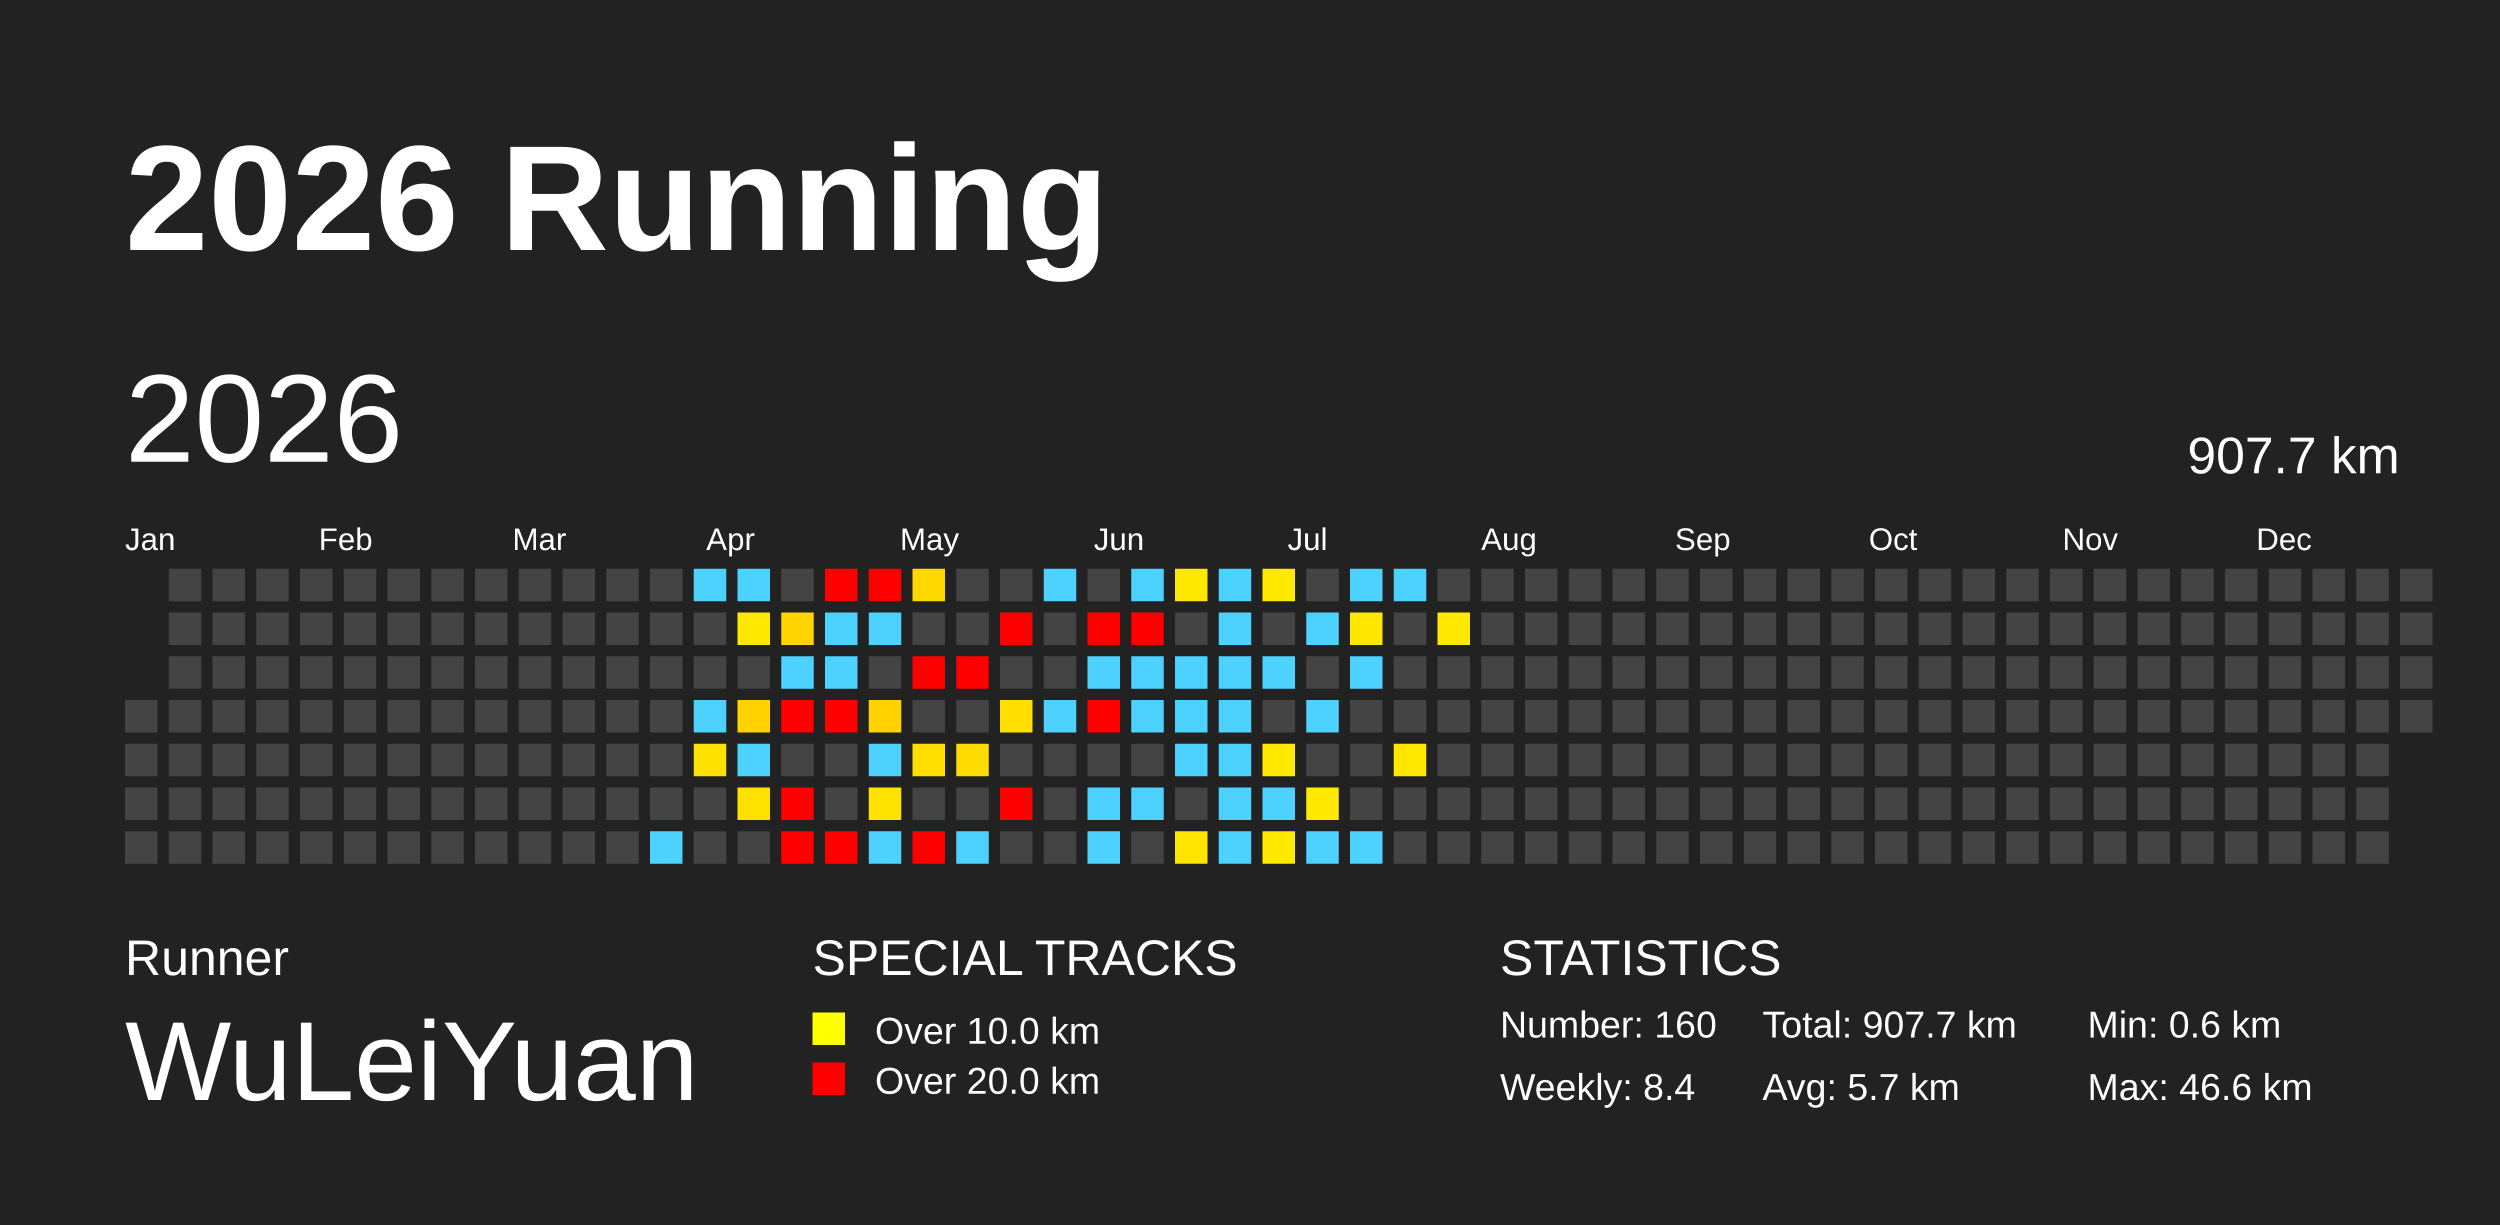
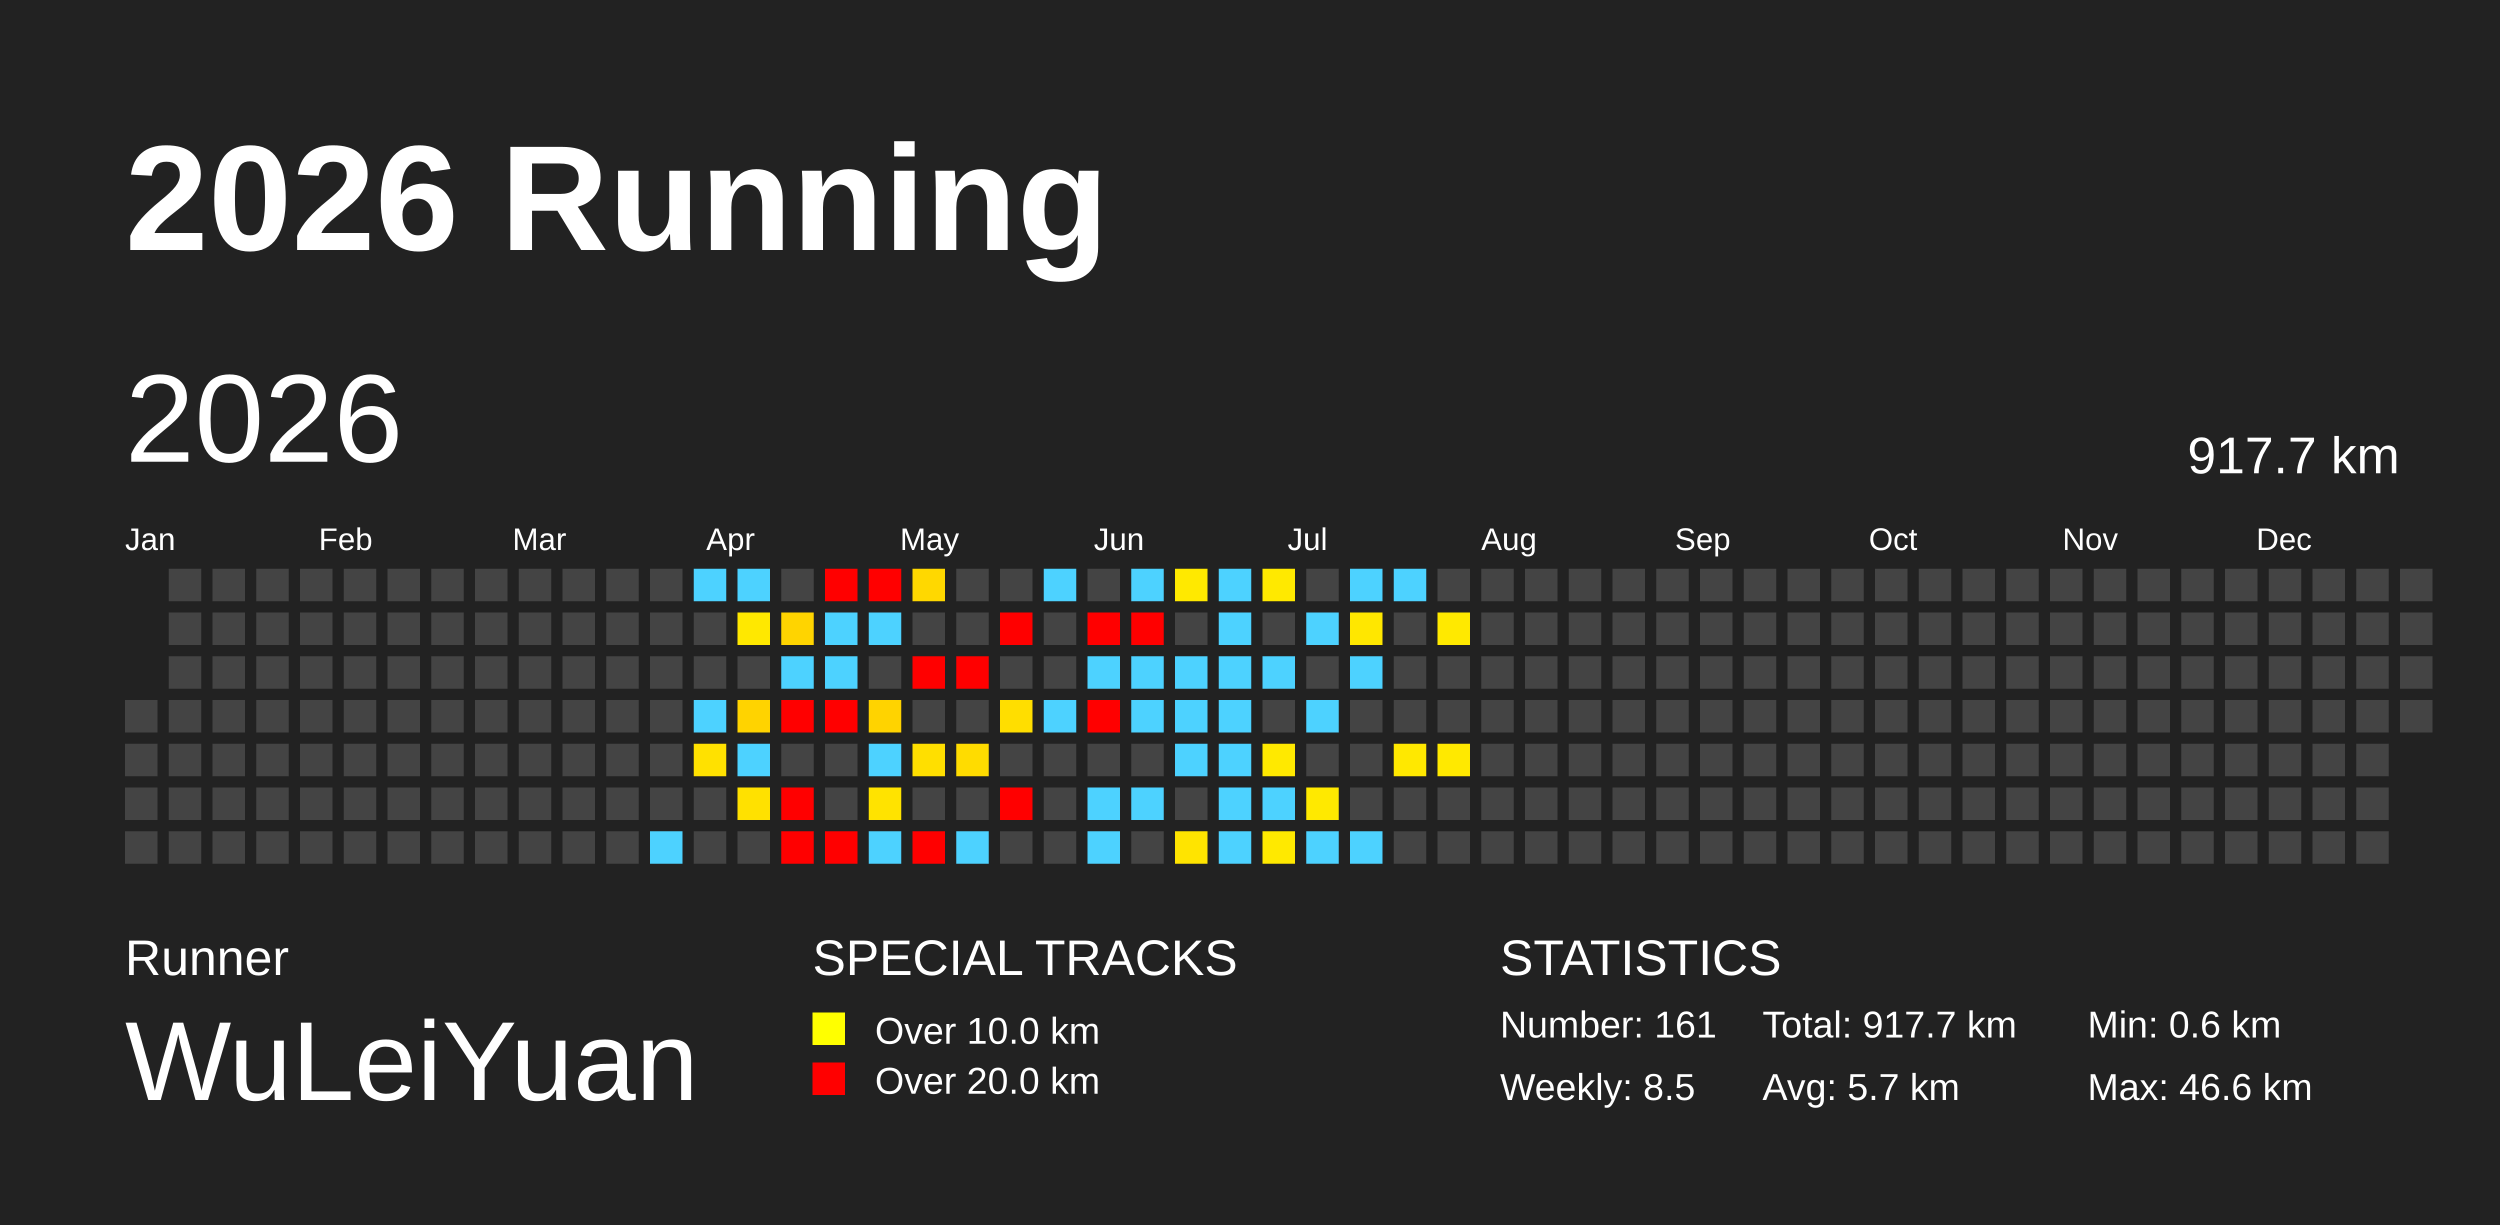
<svg xmlns="http://www.w3.org/2000/svg" baseProfile="full" height="98mm" version="1.1" viewBox="0,0,200,98" width="200mm">
  <defs />
  <rect fill="#222222" height="98" width="200" x="0" y="0" />
  <text fill="#FFFFFF" style="font-size:12px; font-family:Arial; font-weight:bold;" x="10" y="20">2026 Running</text>
  <text fill="#FFFFFF" style="font-size:4px; font-family:Arial" x="10" y="78">Runner</text>
  <text fill="#FFFFFF" style="font-size:9px; font-family:Arial" x="10" y="88">WuLeiYuan</text>
  <text fill="#FFFFFF" style="font-size:4px; font-family:Arial" x="65" y="78">SPECIAL TRACKS</text>
  <rect fill="yellow" height="2.6" width="2.6" x="65" y="81" />
  <text fill="#FFFFFF" style="font-size:3px; font-family:Arial" x="70" y="83.5">Over 10.0 km</text>
  <rect fill="red" height="2.6" width="2.6" x="65" y="85" />
  <text fill="#FFFFFF" style="font-size:3px; font-family:Arial" x="70" y="87.5">Over 20.0 km</text>
  <text fill="#FFFFFF" style="font-size:4px; font-family:Arial" x="120" y="78">STATISTICS</text>
-   <text fill="#FFFFFF" style="font-size:3px; font-family:Arial" x="120" y="83">Number: 160</text>
-   <text fill="#FFFFFF" style="font-size:3px; font-family:Arial" x="120" y="88">Weekly: 8.4</text>
-   <text fill="#FFFFFF" style="font-size:3px; font-family:Arial" x="141" y="83">Total: 907.7 km</text>
+   <text fill="#FFFFFF" style="font-size:3px; font-family:Arial" x="120" y="83">Number: 161</text>
+   <text fill="#FFFFFF" style="font-size:3px; font-family:Arial" x="120" y="88">Weekly: 8.5</text>
+   <text fill="#FFFFFF" style="font-size:3px; font-family:Arial" x="141" y="83">Total: 917.7 km</text>
  <text fill="#FFFFFF" style="font-size:3px; font-family:Arial" x="141" y="88">Avg: 5.7 km</text>
  <text fill="#FFFFFF" style="font-size:3px; font-family:Arial" x="167" y="83">Min: 0.6 km</text>
  <text fill="#FFFFFF" style="font-size:3px; font-family:Arial" x="167" y="88">Max: 46.6 km</text>
  <text dominant-baseline="hanging" fill="#FFFFFF" style="font-size:10.0px; font-family:Arial;" x="10" y="30">2026</text>
-   <text dominant-baseline="hanging" fill="#FFFFFF" style="font-size:4.125px; font-family:Arial;" x="175" y="35">907.7 km</text>
+   <text dominant-baseline="hanging" fill="#FFFFFF" style="font-size:4.125px; font-family:Arial;" x="175" y="35">917.7 km</text>
  <text fill="#FFFFFF" style="font-size:2.5px; font-family:Arial" x="10.0" y="44">Jan</text>
  <text fill="#FFFFFF" style="font-size:2.5px; font-family:Arial" x="25.5" y="44">Feb</text>
  <text fill="#FFFFFF" style="font-size:2.5px; font-family:Arial" x="41.0" y="44">Mar</text>
  <text fill="#FFFFFF" style="font-size:2.5px; font-family:Arial" x="56.5" y="44">Apr</text>
  <text fill="#FFFFFF" style="font-size:2.5px; font-family:Arial" x="72.0" y="44">May</text>
  <text fill="#FFFFFF" style="font-size:2.5px; font-family:Arial" x="87.5" y="44">Jun</text>
  <text fill="#FFFFFF" style="font-size:2.5px; font-family:Arial" x="103.0" y="44">Jul</text>
  <text fill="#FFFFFF" style="font-size:2.5px; font-family:Arial" x="118.5" y="44">Aug</text>
  <text fill="#FFFFFF" style="font-size:2.5px; font-family:Arial" x="134.0" y="44">Sep</text>
  <text fill="#FFFFFF" style="font-size:2.5px; font-family:Arial" x="149.5" y="44">Oct</text>
  <text fill="#FFFFFF" style="font-size:2.5px; font-family:Arial" x="165.0" y="44">Nov</text>
  <text fill="#FFFFFF" style="font-size:2.5px; font-family:Arial" x="180.5" y="44">Dec</text>
  <rect fill="#444444" height="2.6" width="2.6" x="10.0" y="56.0" />
  <rect fill="#444444" height="2.6" width="2.6" x="10.0" y="59.5" />
  <rect fill="#444444" height="2.6" width="2.6" x="10.0" y="63.0" />
  <rect fill="#444444" height="2.6" width="2.6" x="10.0" y="66.5" />
  <rect fill="#444444" height="2.6" width="2.6" x="13.5" y="45.5" />
  <rect fill="#444444" height="2.6" width="2.6" x="13.5" y="49.0" />
  <rect fill="#444444" height="2.6" width="2.6" x="13.5" y="52.5" />
  <rect fill="#444444" height="2.6" width="2.6" x="13.5" y="56.0" />
  <rect fill="#444444" height="2.6" width="2.6" x="13.5" y="59.5" />
  <rect fill="#444444" height="2.6" width="2.6" x="13.5" y="63.0" />
  <rect fill="#444444" height="2.6" width="2.6" x="13.5" y="66.5" />
  <rect fill="#444444" height="2.6" width="2.6" x="17.0" y="45.5" />
  <rect fill="#444444" height="2.6" width="2.6" x="17.0" y="49.0" />
  <rect fill="#444444" height="2.6" width="2.6" x="17.0" y="52.5" />
  <rect fill="#444444" height="2.6" width="2.6" x="17.0" y="56.0" />
  <rect fill="#444444" height="2.6" width="2.6" x="17.0" y="59.5" />
  <rect fill="#444444" height="2.6" width="2.6" x="17.0" y="63.0" />
  <rect fill="#444444" height="2.6" width="2.6" x="17.0" y="66.5" />
  <rect fill="#444444" height="2.6" width="2.6" x="20.5" y="45.5" />
  <rect fill="#444444" height="2.6" width="2.6" x="20.5" y="49.0" />
  <rect fill="#444444" height="2.6" width="2.6" x="20.5" y="52.5" />
  <rect fill="#444444" height="2.6" width="2.6" x="20.5" y="56.0" />
  <rect fill="#444444" height="2.6" width="2.6" x="20.5" y="59.5" />
  <rect fill="#444444" height="2.6" width="2.6" x="20.5" y="63.0" />
  <rect fill="#444444" height="2.6" width="2.6" x="20.5" y="66.5" />
  <rect fill="#444444" height="2.6" width="2.6" x="24.0" y="45.5" />
  <rect fill="#444444" height="2.6" width="2.6" x="24.0" y="49.0" />
  <rect fill="#444444" height="2.6" width="2.6" x="24.0" y="52.5" />
  <rect fill="#444444" height="2.6" width="2.6" x="24.0" y="56.0" />
  <rect fill="#444444" height="2.6" width="2.6" x="24.0" y="59.5" />
  <rect fill="#444444" height="2.6" width="2.6" x="24.0" y="63.0" />
  <rect fill="#444444" height="2.6" width="2.6" x="24.0" y="66.5" />
  <rect fill="#444444" height="2.6" width="2.6" x="27.5" y="45.5" />
  <rect fill="#444444" height="2.6" width="2.6" x="27.5" y="49.0" />
  <rect fill="#444444" height="2.6" width="2.6" x="27.5" y="52.5" />
  <rect fill="#444444" height="2.6" width="2.6" x="27.5" y="56.0" />
  <rect fill="#444444" height="2.6" width="2.6" x="27.5" y="59.5" />
  <rect fill="#444444" height="2.6" width="2.6" x="27.5" y="63.0" />
  <rect fill="#444444" height="2.6" width="2.6" x="27.5" y="66.5" />
  <rect fill="#444444" height="2.6" width="2.6" x="31.0" y="45.5" />
  <rect fill="#444444" height="2.6" width="2.6" x="31.0" y="49.0" />
  <rect fill="#444444" height="2.6" width="2.6" x="31.0" y="52.5" />
  <rect fill="#444444" height="2.6" width="2.6" x="31.0" y="56.0" />
  <rect fill="#444444" height="2.6" width="2.6" x="31.0" y="59.5" />
  <rect fill="#444444" height="2.6" width="2.6" x="31.0" y="63.0" />
  <rect fill="#444444" height="2.6" width="2.6" x="31.0" y="66.5" />
  <rect fill="#444444" height="2.6" width="2.6" x="34.5" y="45.5" />
  <rect fill="#444444" height="2.6" width="2.6" x="34.5" y="49.0" />
  <rect fill="#444444" height="2.6" width="2.6" x="34.5" y="52.5" />
  <rect fill="#444444" height="2.6" width="2.6" x="34.5" y="56.0" />
  <rect fill="#444444" height="2.6" width="2.6" x="34.5" y="59.5" />
  <rect fill="#444444" height="2.6" width="2.6" x="34.5" y="63.0" />
  <rect fill="#444444" height="2.6" width="2.6" x="34.5" y="66.5" />
  <rect fill="#444444" height="2.6" width="2.6" x="38.0" y="45.5" />
  <rect fill="#444444" height="2.6" width="2.6" x="38.0" y="49.0" />
  <rect fill="#444444" height="2.6" width="2.6" x="38.0" y="52.5" />
  <rect fill="#444444" height="2.6" width="2.6" x="38.0" y="56.0" />
  <rect fill="#444444" height="2.6" width="2.6" x="38.0" y="59.5" />
  <rect fill="#444444" height="2.6" width="2.6" x="38.0" y="63.0" />
  <rect fill="#444444" height="2.6" width="2.6" x="38.0" y="66.5" />
  <rect fill="#444444" height="2.6" width="2.6" x="41.5" y="45.5" />
  <rect fill="#444444" height="2.6" width="2.6" x="41.5" y="49.0" />
  <rect fill="#444444" height="2.6" width="2.6" x="41.5" y="52.5" />
  <rect fill="#444444" height="2.6" width="2.6" x="41.5" y="56.0" />
  <rect fill="#444444" height="2.6" width="2.6" x="41.5" y="59.5" />
  <rect fill="#444444" height="2.6" width="2.6" x="41.5" y="63.0" />
  <rect fill="#444444" height="2.6" width="2.6" x="41.5" y="66.5" />
  <rect fill="#444444" height="2.6" width="2.6" x="45.0" y="45.5" />
  <rect fill="#444444" height="2.6" width="2.6" x="45.0" y="49.0" />
  <rect fill="#444444" height="2.6" width="2.6" x="45.0" y="52.5" />
  <rect fill="#444444" height="2.6" width="2.6" x="45.0" y="56.0" />
  <rect fill="#444444" height="2.6" width="2.6" x="45.0" y="59.5" />
  <rect fill="#444444" height="2.6" width="2.6" x="45.0" y="63.0" />
  <rect fill="#444444" height="2.6" width="2.6" x="45.0" y="66.5" />
  <rect fill="#444444" height="2.6" width="2.6" x="48.5" y="45.5" />
  <rect fill="#444444" height="2.6" width="2.6" x="48.5" y="49.0" />
  <rect fill="#444444" height="2.6" width="2.6" x="48.5" y="52.5" />
  <rect fill="#444444" height="2.6" width="2.6" x="48.5" y="56.0" />
  <rect fill="#444444" height="2.6" width="2.6" x="48.5" y="59.5" />
  <rect fill="#444444" height="2.6" width="2.6" x="48.5" y="63.0" />
  <rect fill="#444444" height="2.6" width="2.6" x="48.5" y="66.5" />
  <rect fill="#444444" height="2.6" width="2.6" x="52.0" y="45.5" />
  <rect fill="#444444" height="2.6" width="2.6" x="52.0" y="49.0" />
  <rect fill="#444444" height="2.6" width="2.6" x="52.0" y="52.5" />
  <rect fill="#444444" height="2.6" width="2.6" x="52.0" y="56.0" />
  <rect fill="#444444" height="2.6" width="2.6" x="52.0" y="59.5" />
  <rect fill="#444444" height="2.6" width="2.6" x="52.0" y="63.0" />
  <rect fill="#4dd2ff" height="2.6" width="2.6" x="52.0" y="66.5" />
  <rect fill="#4dd2ff" height="2.6" width="2.6" x="55.5" y="45.5" />
  <rect fill="#444444" height="2.6" width="2.6" x="55.5" y="49.0" />
  <rect fill="#444444" height="2.6" width="2.6" x="55.5" y="52.5" />
  <rect fill="#4dd2ff" height="2.6" width="2.6" x="55.5" y="56.0" />
  <rect fill="#ffe100" height="2.6" width="2.6" x="55.5" y="59.5" />
  <rect fill="#444444" height="2.6" width="2.6" x="55.5" y="63.0" />
  <rect fill="#444444" height="2.6" width="2.6" x="55.5" y="66.5" />
  <rect fill="#4dd2ff" height="2.6" width="2.6" x="59.0" y="45.5" />
  <rect fill="#ffe800" height="2.6" width="2.6" x="59.0" y="49.0" />
  <rect fill="#444444" height="2.6" width="2.6" x="59.0" y="52.5" />
  <rect fill="#ffd300" height="2.6" width="2.6" x="59.0" y="56.0" />
  <rect fill="#4dd2ff" height="2.6" width="2.6" x="59.0" y="59.5" />
  <rect fill="#ffe100" height="2.6" width="2.6" x="59.0" y="63.0" />
  <rect fill="#444444" height="2.6" width="2.6" x="59.0" y="66.5" />
  <rect fill="#444444" height="2.6" width="2.6" x="62.5" y="45.5" />
  <rect fill="#ffd400" height="2.6" width="2.6" x="62.5" y="49.0" />
  <rect fill="#4dd2ff" height="2.6" width="2.6" x="62.5" y="52.5" />
  <rect fill="red" height="2.6" width="2.6" x="62.5" y="56.0" />
  <rect fill="#444444" height="2.6" width="2.6" x="62.5" y="59.5" />
  <rect fill="red" height="2.6" width="2.6" x="62.5" y="63.0" />
  <rect fill="red" height="2.6" width="2.6" x="62.5" y="66.5" />
  <rect fill="red" height="2.6" width="2.6" x="66.0" y="45.5" />
  <rect fill="#4dd2ff" height="2.6" width="2.6" x="66.0" y="49.0" />
  <rect fill="#4dd2ff" height="2.6" width="2.6" x="66.0" y="52.5" />
  <rect fill="red" height="2.6" width="2.6" x="66.0" y="56.0" />
  <rect fill="#444444" height="2.6" width="2.6" x="66.0" y="59.5" />
  <rect fill="#444444" height="2.6" width="2.6" x="66.0" y="63.0" />
  <rect fill="red" height="2.6" width="2.6" x="66.0" y="66.5" />
  <rect fill="red" height="2.6" width="2.6" x="69.5" y="45.5" />
  <rect fill="#4dd2ff" height="2.6" width="2.6" x="69.5" y="49.0" />
  <rect fill="#444444" height="2.6" width="2.6" x="69.5" y="52.5" />
  <rect fill="#ffd300" height="2.6" width="2.6" x="69.5" y="56.0" />
  <rect fill="#4dd2ff" height="2.6" width="2.6" x="69.5" y="59.5" />
  <rect fill="#ffe300" height="2.6" width="2.6" x="69.5" y="63.0" />
  <rect fill="#4dd2ff" height="2.6" width="2.6" x="69.5" y="66.5" />
  <rect fill="#ffd800" height="2.6" width="2.6" x="73.0" y="45.5" />
  <rect fill="#444444" height="2.6" width="2.6" x="73.0" y="49.0" />
  <rect fill="red" height="2.6" width="2.6" x="73.0" y="52.5" />
  <rect fill="#444444" height="2.6" width="2.6" x="73.0" y="56.0" />
  <rect fill="#ffdf00" height="2.6" width="2.6" x="73.0" y="59.5" />
  <rect fill="#444444" height="2.6" width="2.6" x="73.0" y="63.0" />
  <rect fill="red" height="2.6" width="2.6" x="73.0" y="66.5" />
  <rect fill="#444444" height="2.6" width="2.6" x="76.5" y="45.5" />
  <rect fill="#444444" height="2.6" width="2.6" x="76.5" y="49.0" />
  <rect fill="red" height="2.6" width="2.6" x="76.5" y="52.5" />
  <rect fill="#444444" height="2.6" width="2.6" x="76.5" y="56.0" />
  <rect fill="#ffdc00" height="2.6" width="2.6" x="76.5" y="59.5" />
  <rect fill="#444444" height="2.6" width="2.6" x="76.5" y="63.0" />
  <rect fill="#4dd2ff" height="2.6" width="2.6" x="76.5" y="66.5" />
  <rect fill="#444444" height="2.6" width="2.6" x="80.0" y="45.5" />
  <rect fill="red" height="2.6" width="2.6" x="80.0" y="49.0" />
  <rect fill="#444444" height="2.6" width="2.6" x="80.0" y="52.5" />
  <rect fill="#ffde00" height="2.6" width="2.6" x="80.0" y="56.0" />
  <rect fill="#444444" height="2.6" width="2.6" x="80.0" y="59.5" />
  <rect fill="red" height="2.6" width="2.6" x="80.0" y="63.0" />
  <rect fill="#444444" height="2.6" width="2.6" x="80.0" y="66.5" />
  <rect fill="#4dd2ff" height="2.6" width="2.6" x="83.5" y="45.5" />
  <rect fill="#444444" height="2.6" width="2.6" x="83.5" y="49.0" />
  <rect fill="#444444" height="2.6" width="2.6" x="83.5" y="52.5" />
  <rect fill="#4dd2ff" height="2.6" width="2.6" x="83.5" y="56.0" />
  <rect fill="#444444" height="2.6" width="2.6" x="83.5" y="59.5" />
  <rect fill="#444444" height="2.6" width="2.6" x="83.5" y="63.0" />
  <rect fill="#444444" height="2.6" width="2.6" x="83.5" y="66.5" />
  <rect fill="#444444" height="2.6" width="2.6" x="87.0" y="45.5" />
  <rect fill="red" height="2.6" width="2.6" x="87.0" y="49.0" />
  <rect fill="#4dd2ff" height="2.6" width="2.6" x="87.0" y="52.5" />
  <rect fill="red" height="2.6" width="2.6" x="87.0" y="56.0" />
  <rect fill="#444444" height="2.6" width="2.6" x="87.0" y="59.5" />
  <rect fill="#4dd2ff" height="2.6" width="2.6" x="87.0" y="63.0" />
  <rect fill="#4dd2ff" height="2.6" width="2.6" x="87.0" y="66.5" />
  <rect fill="#4dd2ff" height="2.6" width="2.6" x="90.5" y="45.5" />
  <rect fill="red" height="2.6" width="2.6" x="90.5" y="49.0" />
  <rect fill="#4dd2ff" height="2.6" width="2.6" x="90.5" y="52.5" />
  <rect fill="#4dd2ff" height="2.6" width="2.6" x="90.5" y="56.0" />
  <rect fill="#444444" height="2.6" width="2.6" x="90.5" y="59.5" />
  <rect fill="#4dd2ff" height="2.6" width="2.6" x="90.5" y="63.0" />
  <rect fill="#444444" height="2.6" width="2.6" x="90.5" y="66.5" />
  <rect fill="#ffe900" height="2.6" width="2.6" x="94.0" y="45.5" />
  <rect fill="#444444" height="2.6" width="2.6" x="94.0" y="49.0" />
  <rect fill="#4dd2ff" height="2.6" width="2.6" x="94.0" y="52.5" />
  <rect fill="#4dd2ff" height="2.6" width="2.6" x="94.0" y="56.0" />
  <rect fill="#4dd2ff" height="2.6" width="2.6" x="94.0" y="59.5" />
  <rect fill="#444444" height="2.6" width="2.6" x="94.0" y="63.0" />
  <rect fill="#ffe400" height="2.6" width="2.6" x="94.0" y="66.5" />
  <rect fill="#4dd2ff" height="2.6" width="2.6" x="97.5" y="45.5" />
  <rect fill="#4dd2ff" height="2.6" width="2.6" x="97.5" y="49.0" />
  <rect fill="#4dd2ff" height="2.6" width="2.6" x="97.5" y="52.5" />
  <rect fill="#4dd2ff" height="2.6" width="2.6" x="97.5" y="56.0" />
  <rect fill="#4dd2ff" height="2.6" width="2.6" x="97.5" y="59.5" />
  <rect fill="#4dd2ff" height="2.6" width="2.6" x="97.5" y="63.0" />
  <rect fill="#4dd2ff" height="2.6" width="2.6" x="97.5" y="66.5" />
  <rect fill="#ffe900" height="2.6" width="2.6" x="101.0" y="45.5" />
  <rect fill="#444444" height="2.6" width="2.6" x="101.0" y="49.0" />
  <rect fill="#4dd2ff" height="2.6" width="2.6" x="101.0" y="52.5" />
  <rect fill="#444444" height="2.6" width="2.6" x="101.0" y="56.0" />
  <rect fill="#ffe900" height="2.6" width="2.6" x="101.0" y="59.5" />
  <rect fill="#4dd2ff" height="2.6" width="2.6" x="101.0" y="63.0" />
  <rect fill="#ffe900" height="2.6" width="2.6" x="101.0" y="66.5" />
  <rect fill="#444444" height="2.6" width="2.6" x="104.5" y="45.5" />
  <rect fill="#4dd2ff" height="2.6" width="2.6" x="104.5" y="49.0" />
  <rect fill="#444444" height="2.6" width="2.6" x="104.5" y="52.5" />
  <rect fill="#4dd2ff" height="2.6" width="2.6" x="104.5" y="56.0" />
  <rect fill="#444444" height="2.6" width="2.6" x="104.5" y="59.5" />
  <rect fill="#ffe900" height="2.6" width="2.6" x="104.5" y="63.0" />
  <rect fill="#4dd2ff" height="2.6" width="2.6" x="104.5" y="66.5" />
  <rect fill="#4dd2ff" height="2.6" width="2.6" x="108.0" y="45.5" />
  <rect fill="#ffe700" height="2.6" width="2.6" x="108.0" y="49.0" />
  <rect fill="#4dd2ff" height="2.6" width="2.6" x="108.0" y="52.5" />
  <rect fill="#444444" height="2.6" width="2.6" x="108.0" y="56.0" />
  <rect fill="#444444" height="2.6" width="2.6" x="108.0" y="59.5" />
  <rect fill="#444444" height="2.6" width="2.6" x="108.0" y="63.0" />
  <rect fill="#4dd2ff" height="2.6" width="2.6" x="108.0" y="66.5" />
  <rect fill="#4dd2ff" height="2.6" width="2.6" x="111.5" y="45.5" />
  <rect fill="#444444" height="2.6" width="2.6" x="111.5" y="49.0" />
  <rect fill="#444444" height="2.6" width="2.6" x="111.5" y="52.5" />
  <rect fill="#444444" height="2.6" width="2.6" x="111.5" y="56.0" />
  <rect fill="#ffe800" height="2.6" width="2.6" x="111.5" y="59.5" />
  <rect fill="#444444" height="2.6" width="2.6" x="111.5" y="63.0" />
  <rect fill="#444444" height="2.6" width="2.6" x="111.5" y="66.5" />
  <rect fill="#444444" height="2.6" width="2.6" x="115.0" y="45.5" />
  <rect fill="#ffe900" height="2.6" width="2.6" x="115.0" y="49.0" />
  <rect fill="#444444" height="2.6" width="2.6" x="115.0" y="52.5" />
  <rect fill="#444444" height="2.6" width="2.6" x="115.0" y="56.0" />
-   <rect fill="#444444" height="2.6" width="2.6" x="115.0" y="59.5" />
+   <rect fill="#ffe900" height="2.6" width="2.6" x="115.0" y="59.5" />
  <rect fill="#444444" height="2.6" width="2.6" x="115.0" y="63.0" />
  <rect fill="#444444" height="2.6" width="2.6" x="115.0" y="66.5" />
  <rect fill="#444444" height="2.6" width="2.6" x="118.5" y="45.5" />
  <rect fill="#444444" height="2.6" width="2.6" x="118.5" y="49.0" />
  <rect fill="#444444" height="2.6" width="2.6" x="118.5" y="52.5" />
  <rect fill="#444444" height="2.6" width="2.6" x="118.5" y="56.0" />
  <rect fill="#444444" height="2.6" width="2.6" x="118.5" y="59.5" />
  <rect fill="#444444" height="2.6" width="2.6" x="118.5" y="63.0" />
  <rect fill="#444444" height="2.6" width="2.6" x="118.5" y="66.5" />
  <rect fill="#444444" height="2.6" width="2.6" x="122.0" y="45.5" />
  <rect fill="#444444" height="2.6" width="2.6" x="122.0" y="49.0" />
  <rect fill="#444444" height="2.6" width="2.6" x="122.0" y="52.5" />
  <rect fill="#444444" height="2.6" width="2.6" x="122.0" y="56.0" />
  <rect fill="#444444" height="2.6" width="2.6" x="122.0" y="59.5" />
  <rect fill="#444444" height="2.6" width="2.6" x="122.0" y="63.0" />
  <rect fill="#444444" height="2.6" width="2.6" x="122.0" y="66.5" />
  <rect fill="#444444" height="2.6" width="2.6" x="125.5" y="45.5" />
  <rect fill="#444444" height="2.6" width="2.6" x="125.5" y="49.0" />
  <rect fill="#444444" height="2.6" width="2.6" x="125.5" y="52.5" />
  <rect fill="#444444" height="2.6" width="2.6" x="125.5" y="56.0" />
  <rect fill="#444444" height="2.6" width="2.6" x="125.5" y="59.5" />
  <rect fill="#444444" height="2.6" width="2.6" x="125.5" y="63.0" />
  <rect fill="#444444" height="2.6" width="2.6" x="125.5" y="66.5" />
  <rect fill="#444444" height="2.6" width="2.6" x="129.0" y="45.5" />
  <rect fill="#444444" height="2.6" width="2.6" x="129.0" y="49.0" />
  <rect fill="#444444" height="2.6" width="2.6" x="129.0" y="52.5" />
  <rect fill="#444444" height="2.6" width="2.6" x="129.0" y="56.0" />
  <rect fill="#444444" height="2.6" width="2.6" x="129.0" y="59.5" />
  <rect fill="#444444" height="2.6" width="2.6" x="129.0" y="63.0" />
  <rect fill="#444444" height="2.6" width="2.6" x="129.0" y="66.5" />
  <rect fill="#444444" height="2.6" width="2.6" x="132.5" y="45.5" />
  <rect fill="#444444" height="2.6" width="2.6" x="132.5" y="49.0" />
  <rect fill="#444444" height="2.6" width="2.6" x="132.5" y="52.5" />
  <rect fill="#444444" height="2.6" width="2.6" x="132.5" y="56.0" />
  <rect fill="#444444" height="2.6" width="2.6" x="132.5" y="59.5" />
  <rect fill="#444444" height="2.6" width="2.6" x="132.5" y="63.0" />
  <rect fill="#444444" height="2.6" width="2.6" x="132.5" y="66.5" />
  <rect fill="#444444" height="2.6" width="2.6" x="136.0" y="45.5" />
  <rect fill="#444444" height="2.6" width="2.6" x="136.0" y="49.0" />
  <rect fill="#444444" height="2.6" width="2.6" x="136.0" y="52.5" />
  <rect fill="#444444" height="2.6" width="2.6" x="136.0" y="56.0" />
  <rect fill="#444444" height="2.6" width="2.6" x="136.0" y="59.5" />
  <rect fill="#444444" height="2.6" width="2.6" x="136.0" y="63.0" />
  <rect fill="#444444" height="2.6" width="2.6" x="136.0" y="66.5" />
  <rect fill="#444444" height="2.6" width="2.6" x="139.5" y="45.5" />
  <rect fill="#444444" height="2.6" width="2.6" x="139.5" y="49.0" />
  <rect fill="#444444" height="2.6" width="2.6" x="139.5" y="52.5" />
  <rect fill="#444444" height="2.6" width="2.6" x="139.5" y="56.0" />
  <rect fill="#444444" height="2.6" width="2.6" x="139.5" y="59.5" />
  <rect fill="#444444" height="2.6" width="2.6" x="139.5" y="63.0" />
  <rect fill="#444444" height="2.6" width="2.6" x="139.5" y="66.5" />
  <rect fill="#444444" height="2.6" width="2.6" x="143.0" y="45.5" />
  <rect fill="#444444" height="2.6" width="2.6" x="143.0" y="49.0" />
  <rect fill="#444444" height="2.6" width="2.6" x="143.0" y="52.5" />
  <rect fill="#444444" height="2.6" width="2.6" x="143.0" y="56.0" />
  <rect fill="#444444" height="2.6" width="2.6" x="143.0" y="59.5" />
  <rect fill="#444444" height="2.6" width="2.6" x="143.0" y="63.0" />
  <rect fill="#444444" height="2.6" width="2.6" x="143.0" y="66.5" />
  <rect fill="#444444" height="2.6" width="2.6" x="146.5" y="45.5" />
  <rect fill="#444444" height="2.6" width="2.6" x="146.5" y="49.0" />
  <rect fill="#444444" height="2.6" width="2.6" x="146.5" y="52.5" />
  <rect fill="#444444" height="2.6" width="2.6" x="146.5" y="56.0" />
  <rect fill="#444444" height="2.6" width="2.6" x="146.5" y="59.5" />
  <rect fill="#444444" height="2.6" width="2.6" x="146.5" y="63.0" />
  <rect fill="#444444" height="2.6" width="2.6" x="146.5" y="66.5" />
  <rect fill="#444444" height="2.6" width="2.6" x="150.0" y="45.5" />
  <rect fill="#444444" height="2.6" width="2.6" x="150.0" y="49.0" />
  <rect fill="#444444" height="2.6" width="2.6" x="150.0" y="52.5" />
  <rect fill="#444444" height="2.6" width="2.6" x="150.0" y="56.0" />
  <rect fill="#444444" height="2.6" width="2.6" x="150.0" y="59.5" />
  <rect fill="#444444" height="2.6" width="2.6" x="150.0" y="63.0" />
  <rect fill="#444444" height="2.6" width="2.6" x="150.0" y="66.5" />
  <rect fill="#444444" height="2.6" width="2.6" x="153.5" y="45.5" />
  <rect fill="#444444" height="2.6" width="2.6" x="153.5" y="49.0" />
  <rect fill="#444444" height="2.6" width="2.6" x="153.5" y="52.5" />
  <rect fill="#444444" height="2.6" width="2.6" x="153.5" y="56.0" />
  <rect fill="#444444" height="2.6" width="2.6" x="153.5" y="59.5" />
  <rect fill="#444444" height="2.6" width="2.6" x="153.5" y="63.0" />
  <rect fill="#444444" height="2.6" width="2.6" x="153.5" y="66.5" />
  <rect fill="#444444" height="2.6" width="2.6" x="157.0" y="45.5" />
  <rect fill="#444444" height="2.6" width="2.6" x="157.0" y="49.0" />
  <rect fill="#444444" height="2.6" width="2.6" x="157.0" y="52.5" />
  <rect fill="#444444" height="2.6" width="2.6" x="157.0" y="56.0" />
  <rect fill="#444444" height="2.6" width="2.6" x="157.0" y="59.5" />
  <rect fill="#444444" height="2.6" width="2.6" x="157.0" y="63.0" />
  <rect fill="#444444" height="2.6" width="2.6" x="157.0" y="66.5" />
  <rect fill="#444444" height="2.6" width="2.6" x="160.5" y="45.5" />
  <rect fill="#444444" height="2.6" width="2.6" x="160.5" y="49.0" />
  <rect fill="#444444" height="2.6" width="2.6" x="160.5" y="52.5" />
  <rect fill="#444444" height="2.6" width="2.6" x="160.5" y="56.0" />
  <rect fill="#444444" height="2.6" width="2.6" x="160.5" y="59.5" />
  <rect fill="#444444" height="2.6" width="2.6" x="160.5" y="63.0" />
  <rect fill="#444444" height="2.6" width="2.6" x="160.5" y="66.5" />
  <rect fill="#444444" height="2.6" width="2.6" x="164.0" y="45.5" />
  <rect fill="#444444" height="2.6" width="2.6" x="164.0" y="49.0" />
  <rect fill="#444444" height="2.6" width="2.6" x="164.0" y="52.5" />
  <rect fill="#444444" height="2.6" width="2.6" x="164.0" y="56.0" />
  <rect fill="#444444" height="2.6" width="2.6" x="164.0" y="59.5" />
  <rect fill="#444444" height="2.6" width="2.6" x="164.0" y="63.0" />
  <rect fill="#444444" height="2.6" width="2.6" x="164.0" y="66.5" />
  <rect fill="#444444" height="2.6" width="2.6" x="167.5" y="45.5" />
  <rect fill="#444444" height="2.6" width="2.6" x="167.5" y="49.0" />
  <rect fill="#444444" height="2.6" width="2.6" x="167.5" y="52.5" />
  <rect fill="#444444" height="2.6" width="2.6" x="167.5" y="56.0" />
  <rect fill="#444444" height="2.6" width="2.6" x="167.5" y="59.5" />
  <rect fill="#444444" height="2.6" width="2.6" x="167.5" y="63.0" />
  <rect fill="#444444" height="2.6" width="2.6" x="167.5" y="66.5" />
  <rect fill="#444444" height="2.6" width="2.6" x="171.0" y="45.5" />
  <rect fill="#444444" height="2.6" width="2.6" x="171.0" y="49.0" />
  <rect fill="#444444" height="2.6" width="2.6" x="171.0" y="52.5" />
  <rect fill="#444444" height="2.6" width="2.6" x="171.0" y="56.0" />
  <rect fill="#444444" height="2.6" width="2.6" x="171.0" y="59.5" />
  <rect fill="#444444" height="2.6" width="2.6" x="171.0" y="63.0" />
  <rect fill="#444444" height="2.6" width="2.6" x="171.0" y="66.5" />
  <rect fill="#444444" height="2.6" width="2.6" x="174.5" y="45.5" />
  <rect fill="#444444" height="2.6" width="2.6" x="174.5" y="49.0" />
  <rect fill="#444444" height="2.6" width="2.6" x="174.5" y="52.5" />
  <rect fill="#444444" height="2.6" width="2.6" x="174.5" y="56.0" />
  <rect fill="#444444" height="2.6" width="2.6" x="174.5" y="59.5" />
  <rect fill="#444444" height="2.6" width="2.6" x="174.5" y="63.0" />
  <rect fill="#444444" height="2.6" width="2.6" x="174.5" y="66.5" />
  <rect fill="#444444" height="2.6" width="2.6" x="178.0" y="45.5" />
  <rect fill="#444444" height="2.6" width="2.6" x="178.0" y="49.0" />
  <rect fill="#444444" height="2.6" width="2.6" x="178.0" y="52.5" />
  <rect fill="#444444" height="2.6" width="2.6" x="178.0" y="56.0" />
  <rect fill="#444444" height="2.6" width="2.6" x="178.0" y="59.5" />
  <rect fill="#444444" height="2.6" width="2.6" x="178.0" y="63.0" />
  <rect fill="#444444" height="2.6" width="2.6" x="178.0" y="66.5" />
  <rect fill="#444444" height="2.6" width="2.6" x="181.5" y="45.5" />
  <rect fill="#444444" height="2.6" width="2.6" x="181.5" y="49.0" />
  <rect fill="#444444" height="2.6" width="2.6" x="181.5" y="52.5" />
  <rect fill="#444444" height="2.6" width="2.6" x="181.5" y="56.0" />
  <rect fill="#444444" height="2.6" width="2.6" x="181.5" y="59.5" />
  <rect fill="#444444" height="2.6" width="2.6" x="181.5" y="63.0" />
  <rect fill="#444444" height="2.6" width="2.6" x="181.5" y="66.5" />
  <rect fill="#444444" height="2.6" width="2.6" x="185.0" y="45.5" />
  <rect fill="#444444" height="2.6" width="2.6" x="185.0" y="49.0" />
  <rect fill="#444444" height="2.6" width="2.6" x="185.0" y="52.5" />
  <rect fill="#444444" height="2.6" width="2.6" x="185.0" y="56.0" />
  <rect fill="#444444" height="2.6" width="2.6" x="185.0" y="59.5" />
  <rect fill="#444444" height="2.6" width="2.6" x="185.0" y="63.0" />
  <rect fill="#444444" height="2.6" width="2.6" x="185.0" y="66.5" />
  <rect fill="#444444" height="2.6" width="2.6" x="188.5" y="45.5" />
  <rect fill="#444444" height="2.6" width="2.6" x="188.5" y="49.0" />
  <rect fill="#444444" height="2.6" width="2.6" x="188.5" y="52.5" />
  <rect fill="#444444" height="2.6" width="2.6" x="188.5" y="56.0" />
  <rect fill="#444444" height="2.6" width="2.6" x="188.5" y="59.5" />
  <rect fill="#444444" height="2.6" width="2.6" x="188.5" y="63.0" />
  <rect fill="#444444" height="2.6" width="2.6" x="188.5" y="66.5" />
  <rect fill="#444444" height="2.6" width="2.6" x="192.0" y="45.5" />
  <rect fill="#444444" height="2.6" width="2.6" x="192.0" y="49.0" />
  <rect fill="#444444" height="2.6" width="2.6" x="192.0" y="52.5" />
  <rect fill="#444444" height="2.6" width="2.6" x="192.0" y="56.0" />
</svg>
